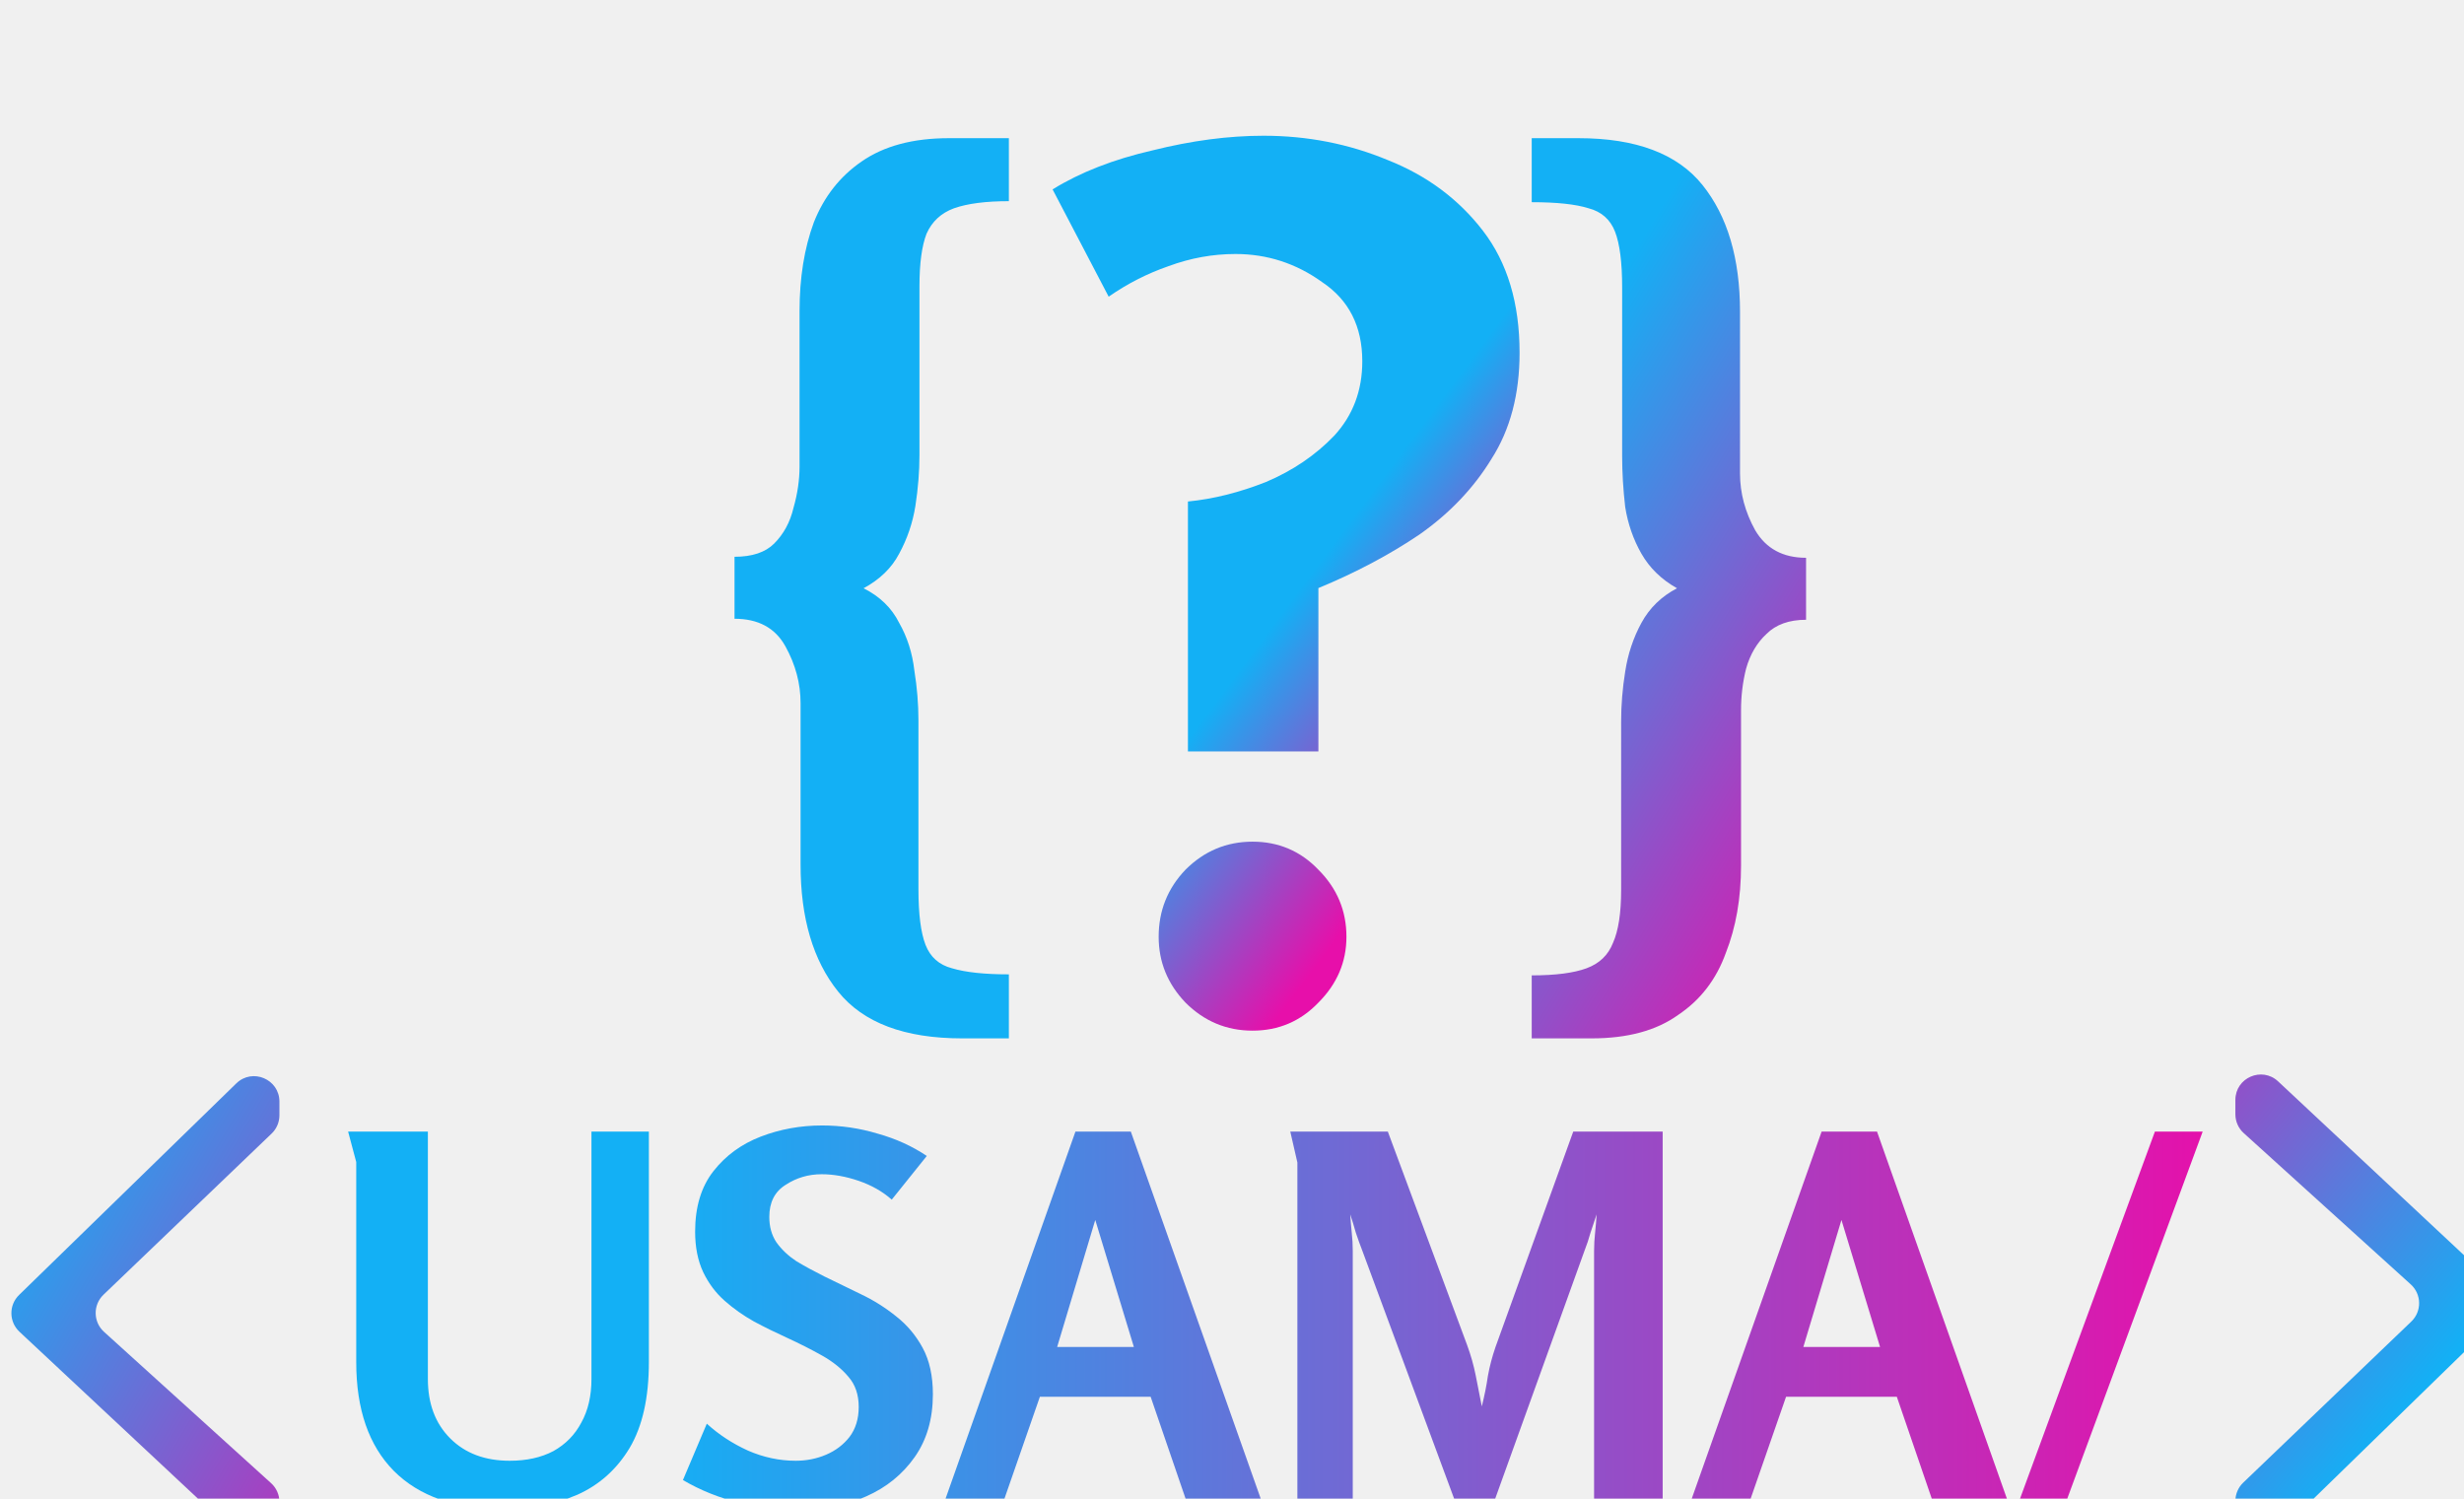
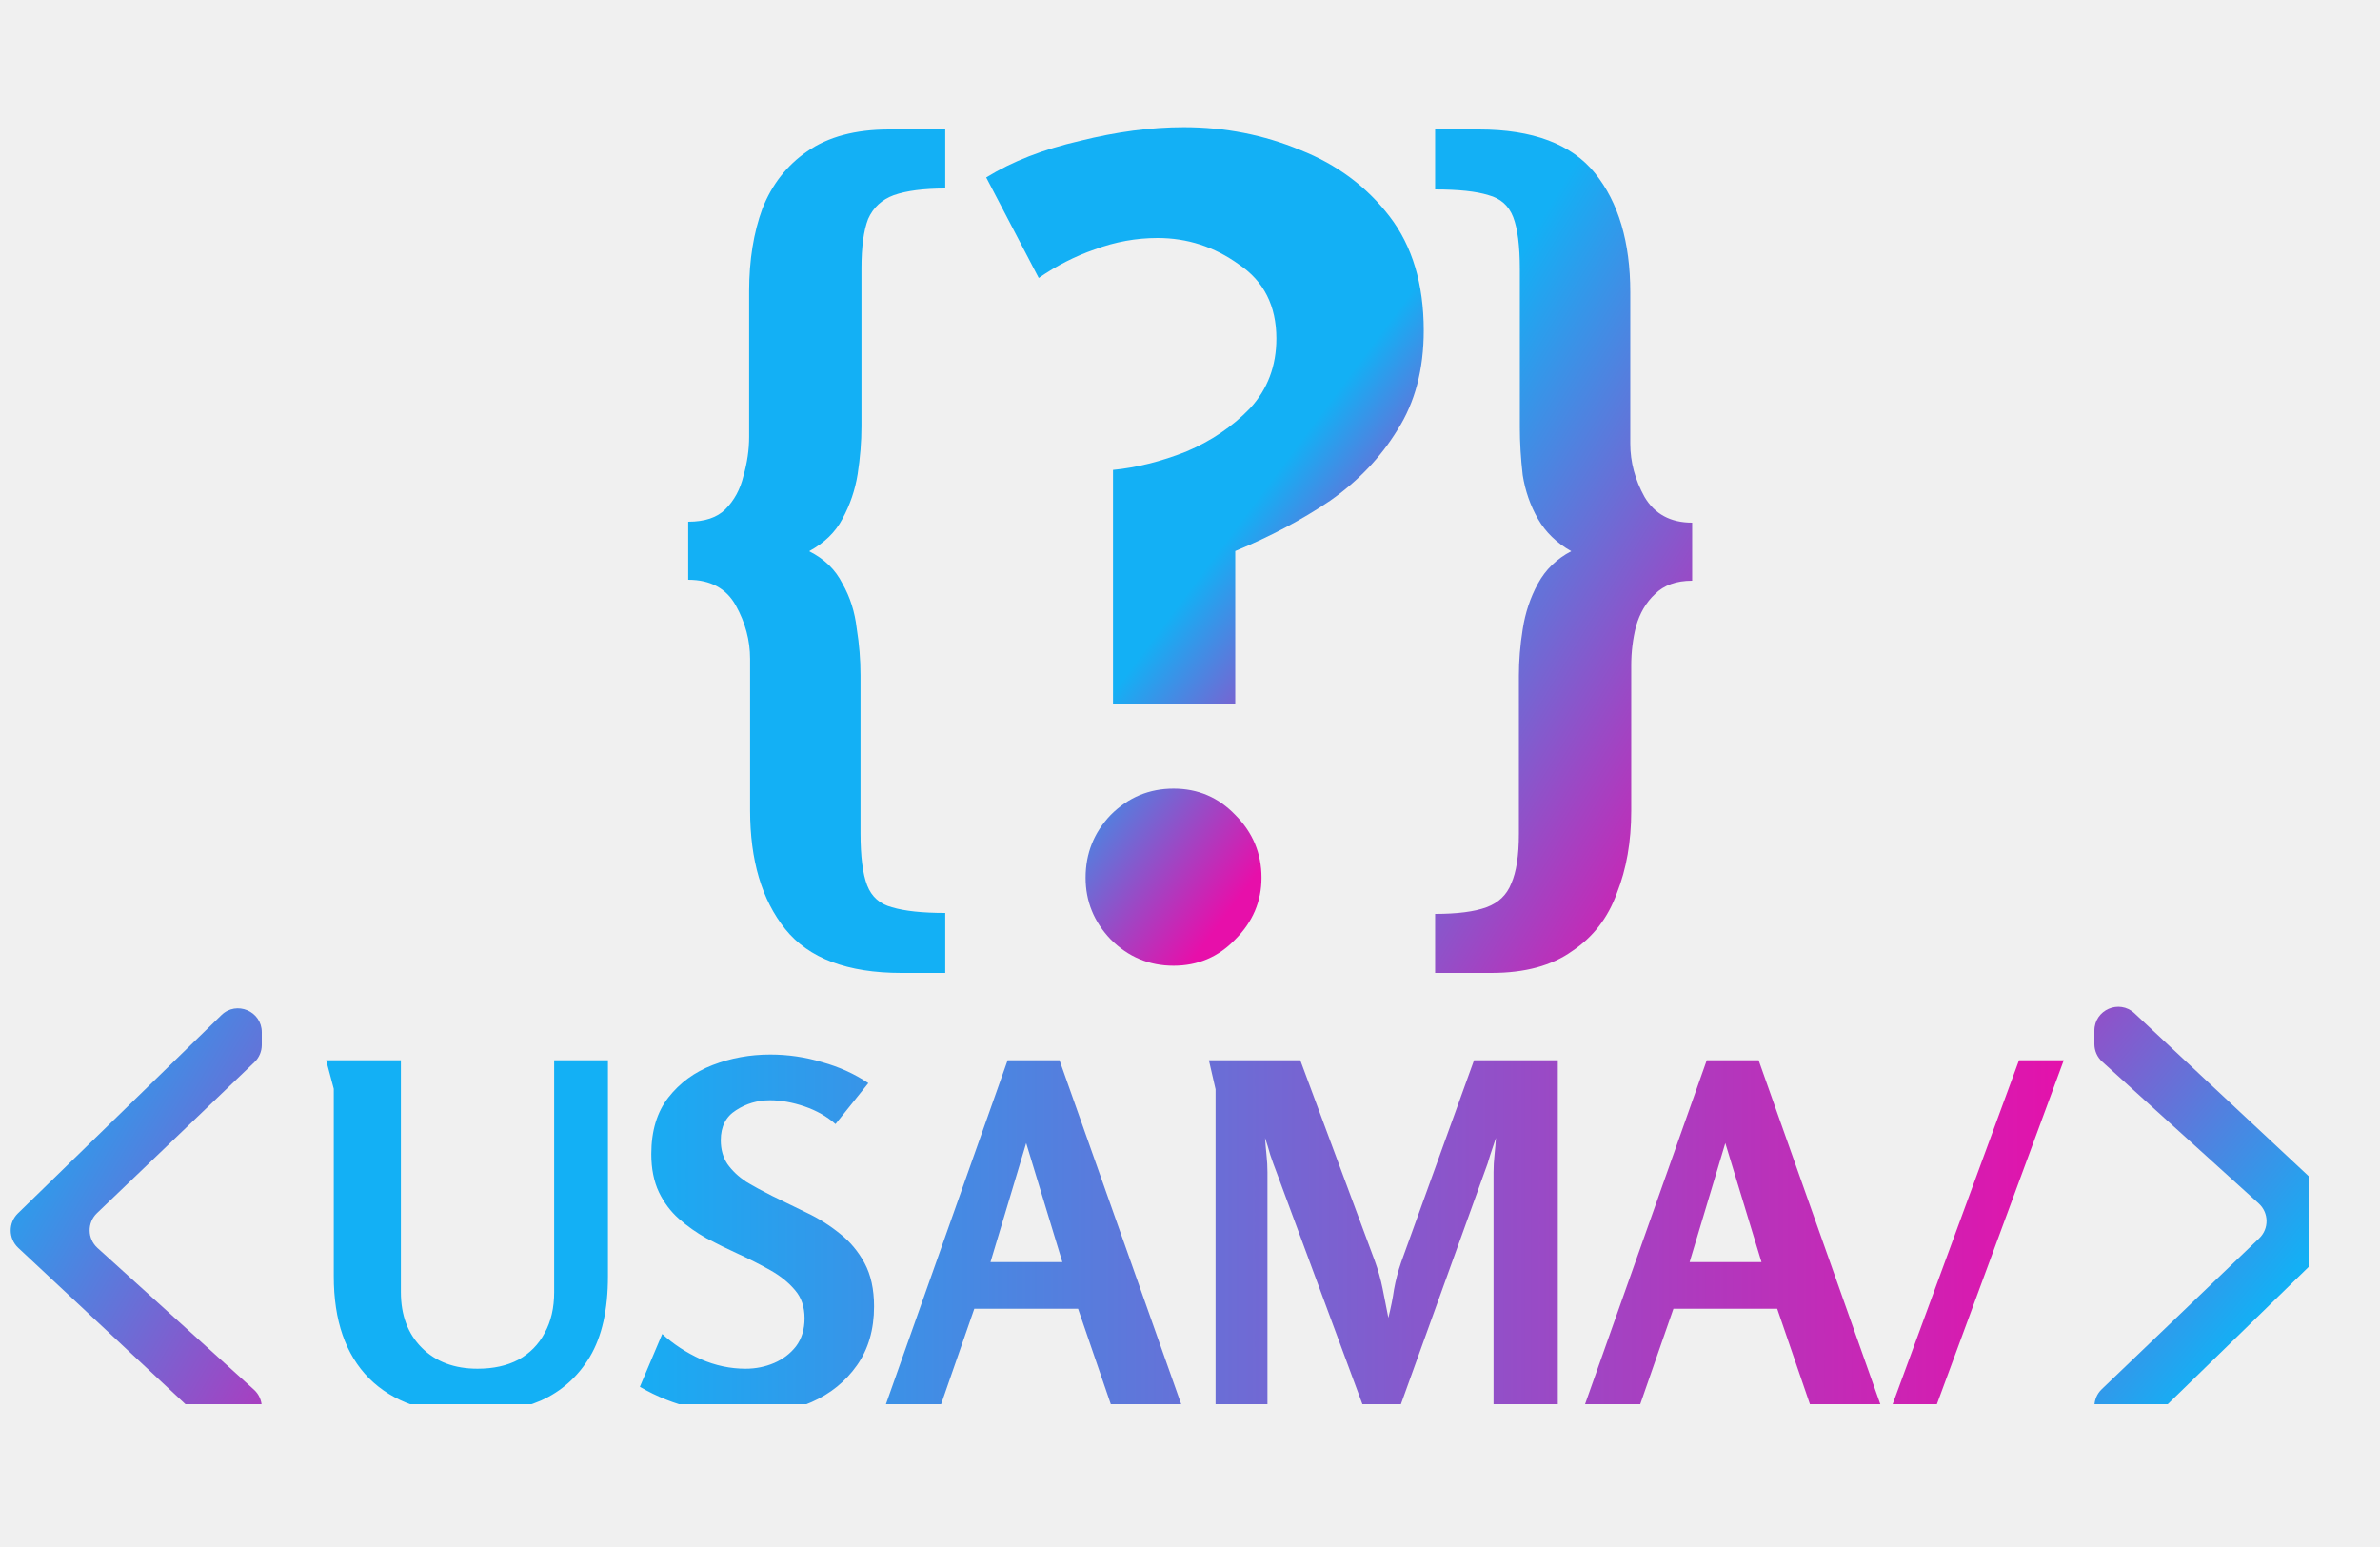
- <svg xmlns="http://www.w3.org/2000/svg" width="97" height="59" viewBox="0 0 97 59" fill="none">
+ <svg xmlns="http://www.w3.org/2000/svg" width="100" height="65" viewBox="0 0 100 65" fill="none">
  <g clip-path="url(#clip0_6_538)">
    <path d="M16.844 44.549V54.289C16.844 55.263 17.137 56.042 17.724 56.629C18.311 57.216 19.091 57.509 20.064 57.509C20.731 57.509 21.304 57.383 21.784 57.129C22.264 56.862 22.631 56.489 22.884 56.009C23.151 55.529 23.284 54.956 23.284 54.289V44.549H25.544V53.629C25.544 55.029 25.291 56.156 24.784 57.009C24.277 57.849 23.591 58.462 22.724 58.849C21.857 59.222 20.877 59.409 19.784 59.409C17.931 59.409 16.504 58.909 15.504 57.909C14.517 56.909 14.024 55.483 14.024 53.629V45.749L13.704 44.549H16.844ZM32.365 44.309C33.111 44.309 33.838 44.416 34.545 44.629C35.265 44.829 35.911 45.123 36.485 45.509L35.105 47.229C34.745 46.909 34.311 46.663 33.805 46.489C33.298 46.316 32.811 46.229 32.345 46.229C31.825 46.229 31.351 46.369 30.925 46.649C30.498 46.916 30.285 47.336 30.285 47.909C30.285 48.296 30.378 48.629 30.565 48.909C30.765 49.189 31.025 49.436 31.345 49.649C31.678 49.849 32.045 50.049 32.445 50.249C32.911 50.476 33.391 50.709 33.885 50.949C34.391 51.189 34.858 51.483 35.285 51.829C35.711 52.163 36.058 52.576 36.325 53.069C36.591 53.562 36.725 54.169 36.725 54.889C36.725 55.862 36.485 56.689 36.005 57.369C35.525 58.049 34.891 58.562 34.105 58.909C33.331 59.256 32.491 59.429 31.585 59.429C30.771 59.429 29.958 59.343 29.145 59.169C28.345 58.983 27.591 58.682 26.885 58.269L27.825 56.049C28.291 56.476 28.831 56.829 29.445 57.109C30.058 57.376 30.685 57.509 31.325 57.509C31.751 57.509 32.151 57.429 32.525 57.269C32.898 57.109 33.205 56.876 33.445 56.569C33.685 56.249 33.805 55.856 33.805 55.389C33.805 54.909 33.671 54.516 33.405 54.209C33.138 53.889 32.791 53.609 32.365 53.369C31.938 53.129 31.478 52.896 30.985 52.669C30.545 52.469 30.111 52.256 29.685 52.029C29.258 51.789 28.871 51.516 28.525 51.209C28.178 50.903 27.898 50.529 27.685 50.089C27.471 49.636 27.365 49.102 27.365 48.489C27.365 47.516 27.605 46.722 28.085 46.109C28.565 45.496 29.185 45.042 29.945 44.749C30.705 44.456 31.511 44.309 32.365 44.309ZM44.517 44.549L49.697 59.189H46.737L45.297 54.989H40.937L39.477 59.189H37.157L42.337 44.549H44.517ZM43.117 48.029L41.617 53.029H44.637L43.117 48.029ZM54.634 44.549L57.754 52.949C57.901 53.349 58.014 53.749 58.094 54.149C58.174 54.549 58.254 54.956 58.334 55.369C58.441 54.943 58.521 54.542 58.574 54.169C58.641 53.796 58.741 53.416 58.874 53.029L61.934 44.549H65.454V59.169H62.754V49.249C62.754 49.009 62.768 48.769 62.794 48.529C62.821 48.276 62.841 48.036 62.854 47.809C62.774 48.049 62.694 48.289 62.614 48.529C62.548 48.769 62.468 49.009 62.374 49.249L58.794 59.189H57.314L53.634 49.249C53.541 49.009 53.454 48.769 53.374 48.529C53.308 48.289 53.234 48.049 53.154 47.809C53.168 48.036 53.188 48.276 53.214 48.529C53.241 48.769 53.254 49.009 53.254 49.249V59.169H51.074V45.769L50.794 44.549H54.634ZM73.892 44.549L79.072 59.189H76.112L74.672 54.989H70.312L68.852 59.189H66.532L71.712 44.549H73.892ZM72.492 48.029L70.992 53.029H74.012L72.492 48.029ZM84.832 44.549H86.713L81.312 59.189H79.453L84.832 44.549Z" fill="url(#paint0_linear_6_538)" />
    <path d="M89.698 60.347C89.064 60.964 88 60.515 88 59.63V59.093C88 58.82 88.111 58.559 88.308 58.371L94.925 52.029C95.344 51.628 95.335 50.956 94.905 50.566L88.329 44.61C88.119 44.421 88 44.151 88 43.869V43.304C88 42.429 89.044 41.976 89.683 42.574L98.235 50.571C98.651 50.961 98.658 51.62 98.249 52.018L89.698 60.347Z" fill="url(#paint1_linear_6_538)" />
    <path d="M9.302 42.653C9.936 42.036 11 42.485 11 43.37V43.907C11 44.18 10.889 44.441 10.692 44.629L4.075 50.971C3.656 51.372 3.665 52.044 4.095 52.434L10.671 58.39C10.881 58.579 11 58.849 11 59.131V59.696C11 60.571 9.956 61.024 9.317 60.426L0.765 52.429C0.349 52.039 0.342 51.38 0.751 50.982L9.302 42.653Z" fill="url(#paint2_linear_6_538)" />
    <path d="M37.876 40.88C35.609 40.88 33.983 40.267 32.996 39.04C32.009 37.813 31.516 36.147 31.516 34.04V27.68C31.516 26.907 31.316 26.16 30.916 25.44C30.516 24.72 29.849 24.36 28.916 24.36V21.92C29.609 21.92 30.129 21.747 30.476 21.4C30.849 21.027 31.103 20.56 31.236 20C31.396 19.44 31.476 18.893 31.476 18.36V12.24C31.476 10.933 31.663 9.773 32.036 8.76C32.436 7.747 33.063 6.947 33.916 6.36C34.796 5.747 35.943 5.44 37.356 5.44H39.716V7.92C38.809 7.92 38.089 8.013 37.556 8.2C37.049 8.387 36.689 8.72 36.476 9.2C36.289 9.68 36.196 10.373 36.196 11.28V17.92C36.196 18.56 36.143 19.227 36.036 19.92C35.929 20.587 35.716 21.213 35.396 21.8C35.103 22.36 34.636 22.813 33.996 23.16C34.636 23.48 35.103 23.933 35.396 24.52C35.716 25.08 35.916 25.707 35.996 26.4C36.103 27.067 36.156 27.72 36.156 28.36V35C36.156 35.987 36.249 36.72 36.436 37.2C36.623 37.68 36.969 37.987 37.476 38.12C38.009 38.28 38.756 38.36 39.716 38.36V40.88H37.876ZM62.139 5.44C64.405 5.44 66.032 6.053 67.019 7.28C68.005 8.507 68.499 10.173 68.499 12.28V18.64C68.499 19.413 68.699 20.16 69.099 20.88C69.525 21.6 70.192 21.96 71.099 21.96V24.4C70.432 24.4 69.912 24.587 69.539 24.96C69.165 25.307 68.899 25.76 68.739 26.32C68.605 26.853 68.539 27.4 68.539 27.96V34.08C68.539 35.36 68.339 36.507 67.939 37.52C67.565 38.56 66.939 39.373 66.059 39.96C65.205 40.573 64.072 40.88 62.659 40.88H60.299V38.4C61.232 38.4 61.952 38.307 62.459 38.12C62.965 37.933 63.312 37.6 63.499 37.12C63.712 36.64 63.819 35.947 63.819 35.04V28.4C63.819 27.76 63.872 27.107 63.979 26.44C64.085 25.747 64.299 25.107 64.619 24.52C64.939 23.933 65.405 23.48 66.019 23.16C65.405 22.813 64.939 22.36 64.619 21.8C64.299 21.24 64.085 20.627 63.979 19.96C63.899 19.267 63.859 18.6 63.859 17.96V11.32C63.859 10.333 63.765 9.6 63.579 9.12C63.392 8.64 63.045 8.333 62.539 8.2C62.032 8.04 61.285 7.96 60.299 7.96V5.44H62.139Z" fill="url(#paint3_linear_6_538)" />
    <path d="M49.741 5.344C51.469 5.344 53.101 5.664 54.637 6.304C56.173 6.912 57.421 7.84 58.381 9.088C59.341 10.336 59.821 11.936 59.821 13.888C59.821 15.52 59.453 16.912 58.717 18.064C58.013 19.216 57.069 20.208 55.885 21.04C54.701 21.84 53.373 22.544 51.901 23.152V29.584H46.765V19.744C47.757 19.648 48.781 19.392 49.837 18.976C50.893 18.528 51.789 17.92 52.525 17.152C53.261 16.352 53.629 15.376 53.629 14.224C53.629 12.848 53.101 11.808 52.045 11.104C51.021 10.368 49.885 10 48.637 10C47.741 10 46.861 10.16 45.997 10.48C45.165 10.768 44.381 11.168 43.645 11.68L41.437 7.456C42.525 6.784 43.837 6.272 45.373 5.92C46.909 5.536 48.365 5.344 49.741 5.344ZM49.309 33.136C50.333 33.136 51.197 33.504 51.901 34.24C52.637 34.976 53.005 35.856 53.005 36.88C53.005 37.872 52.637 38.736 51.901 39.472C51.197 40.208 50.333 40.576 49.309 40.576C48.285 40.576 47.405 40.208 46.669 39.472C45.965 38.736 45.613 37.872 45.613 36.88C45.613 35.856 45.965 34.976 46.669 34.24C47.405 33.504 48.285 33.136 49.309 33.136Z" fill="url(#paint4_linear_6_538)" />
  </g>
  <defs>
    <linearGradient id="paint0_linear_6_538" x1="11.352" y1="51.662" x2="87.648" y2="51.662" gradientUnits="userSpaceOnUse">
      <stop offset="0.186" stop-color="#13B0F5" />
      <stop offset="1" stop-color="#E70FAA" />
    </linearGradient>
    <linearGradient id="paint1_linear_6_538" x1="99" y1="58.5" x2="77.5" y2="41" gradientUnits="userSpaceOnUse">
      <stop offset="0.186" stop-color="#13B0F5" />
      <stop offset="1" stop-color="#E70FAA" />
    </linearGradient>
    <linearGradient id="paint2_linear_6_538" x1="-3.5" y1="42" x2="20.5" y2="56" gradientUnits="userSpaceOnUse">
      <stop offset="0.186" stop-color="#13B0F5" />
      <stop offset="1" stop-color="#E70FAA" />
    </linearGradient>
    <linearGradient id="paint3_linear_6_538" x1="26" y1="5.385" x2="74" y2="34.615" gradientUnits="userSpaceOnUse">
      <stop offset="0.624" stop-color="#13B0F5" />
      <stop offset="1" stop-color="#E70FAA" />
    </linearGradient>
    <linearGradient id="paint4_linear_6_538" x1="46.5" y1="25" x2="56.181" y2="32.21" gradientUnits="userSpaceOnUse">
      <stop offset="0.22" stop-color="#13B0F5" />
      <stop offset="1" stop-color="#E70FAA" />
    </linearGradient>
    <clipPath id="clip0_6_538">
      <rect width="97" height="59" fill="white" />
    </clipPath>
  </defs>
</svg>
